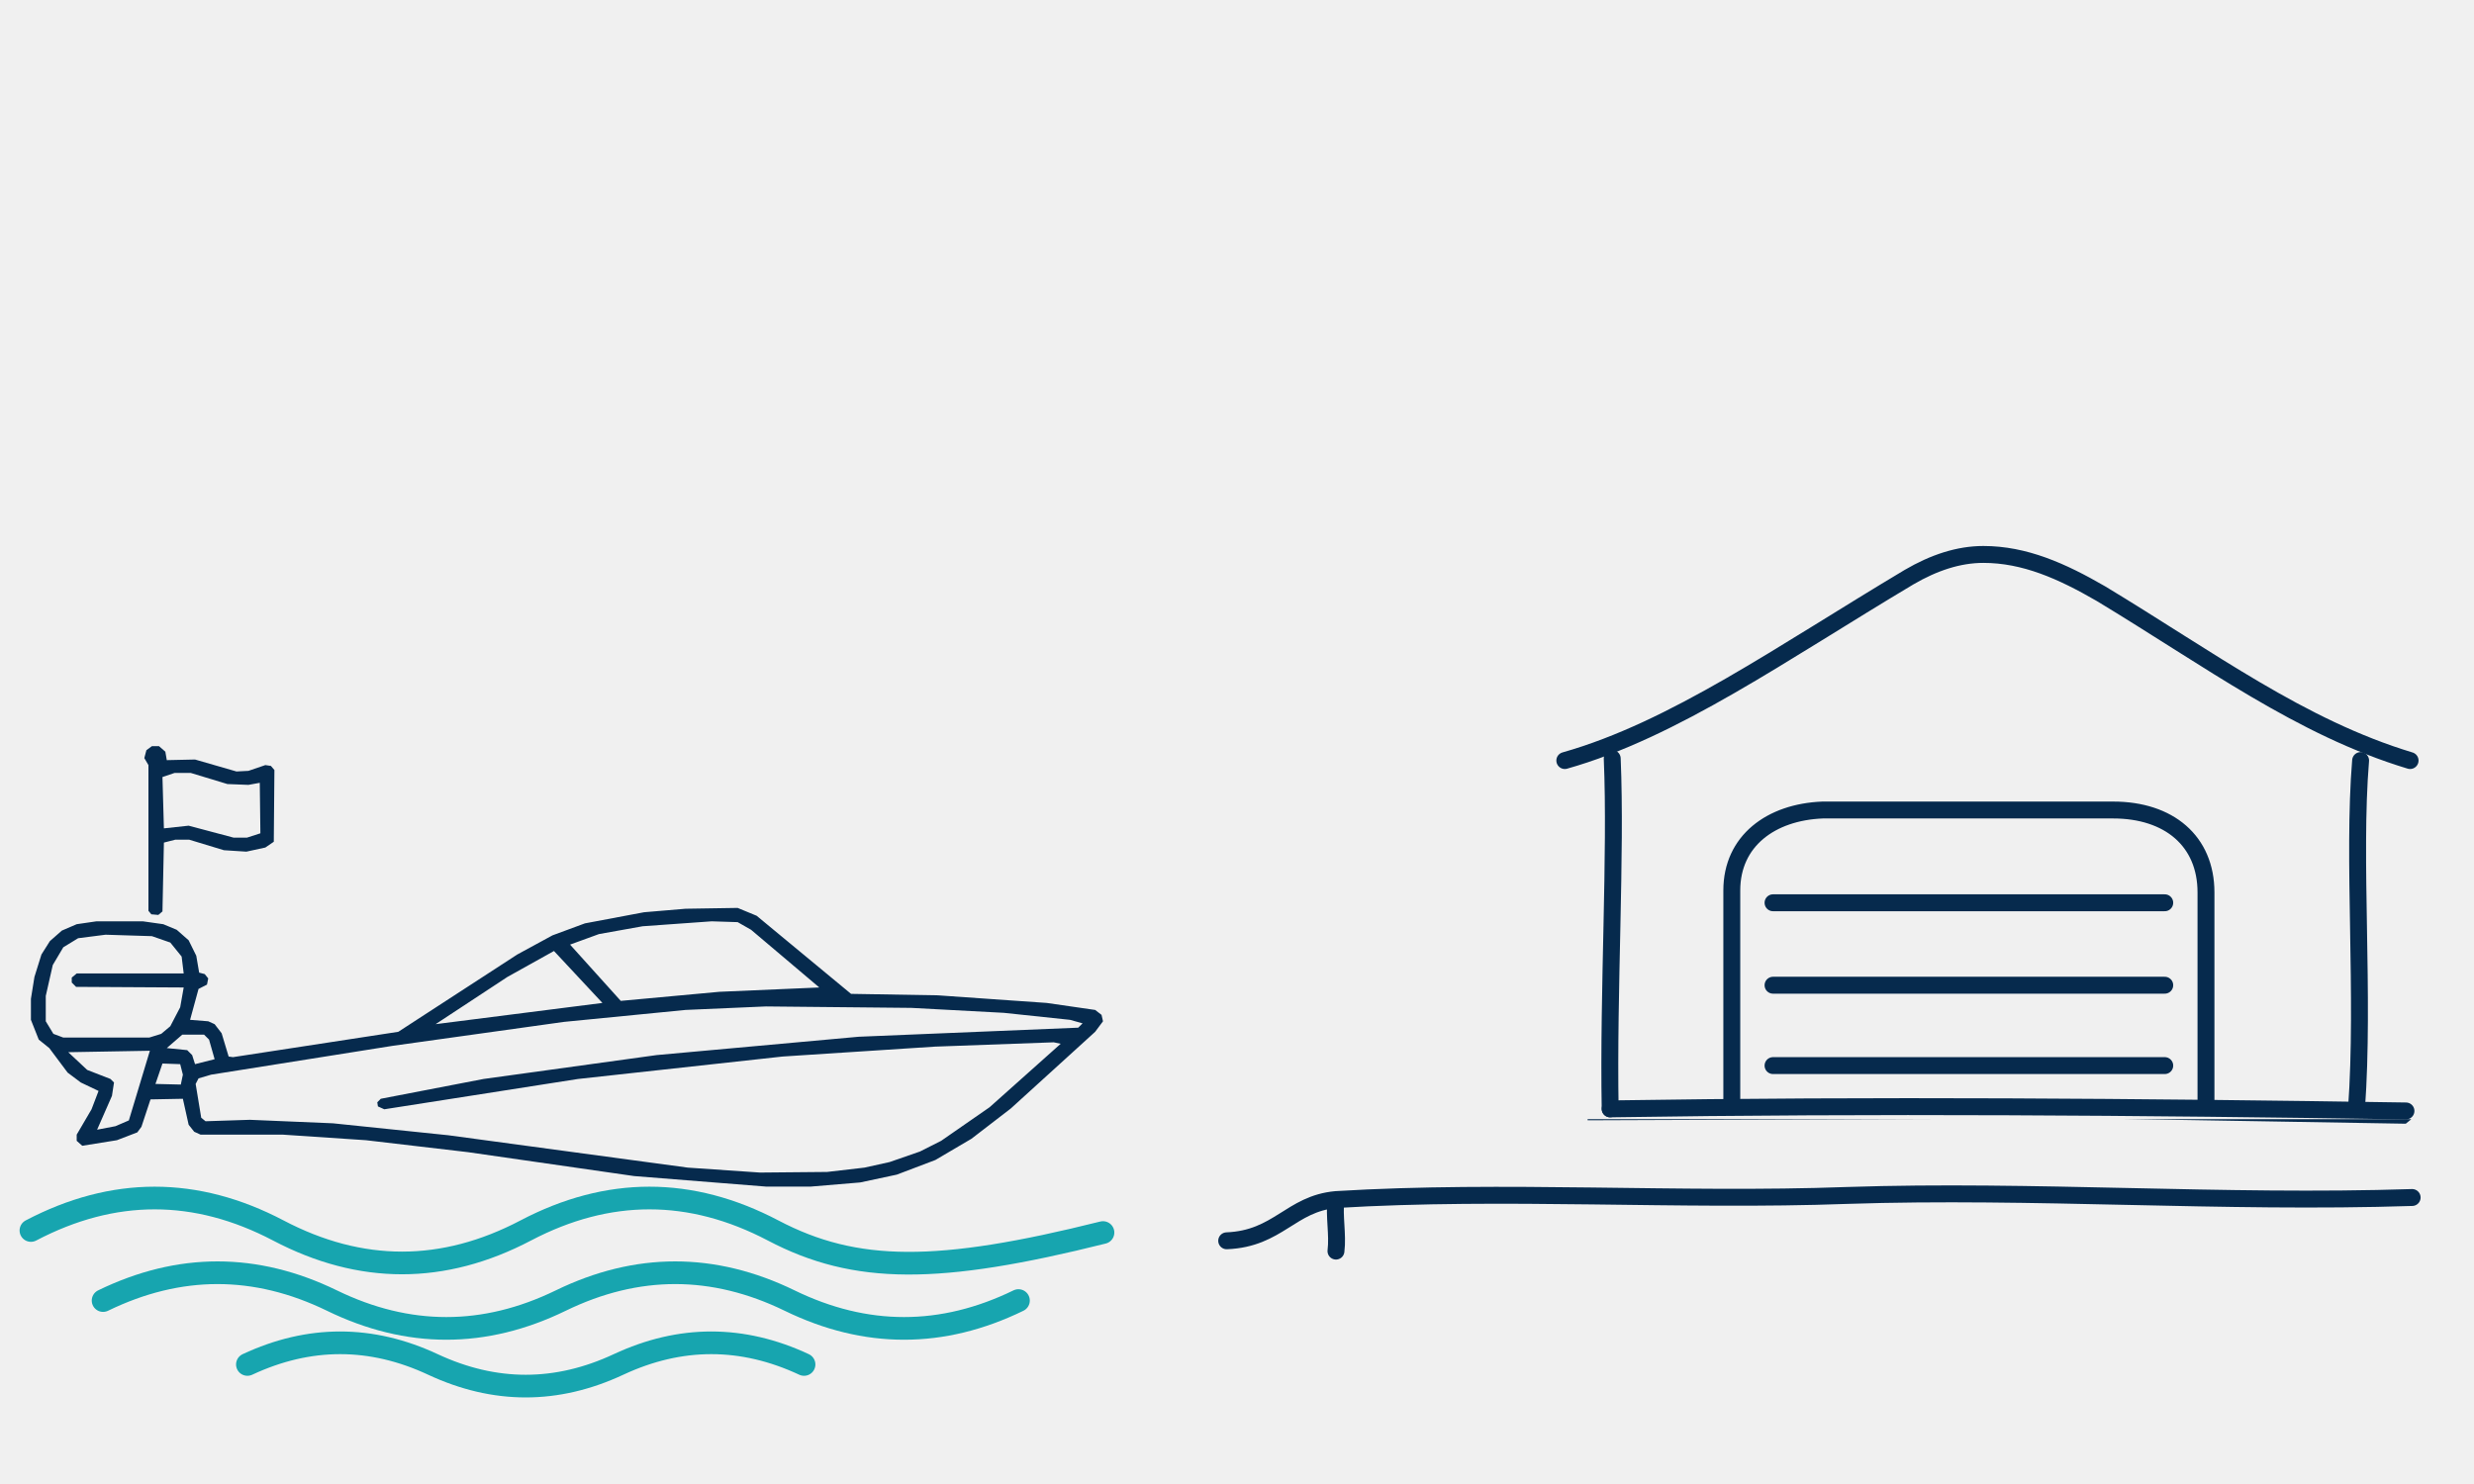
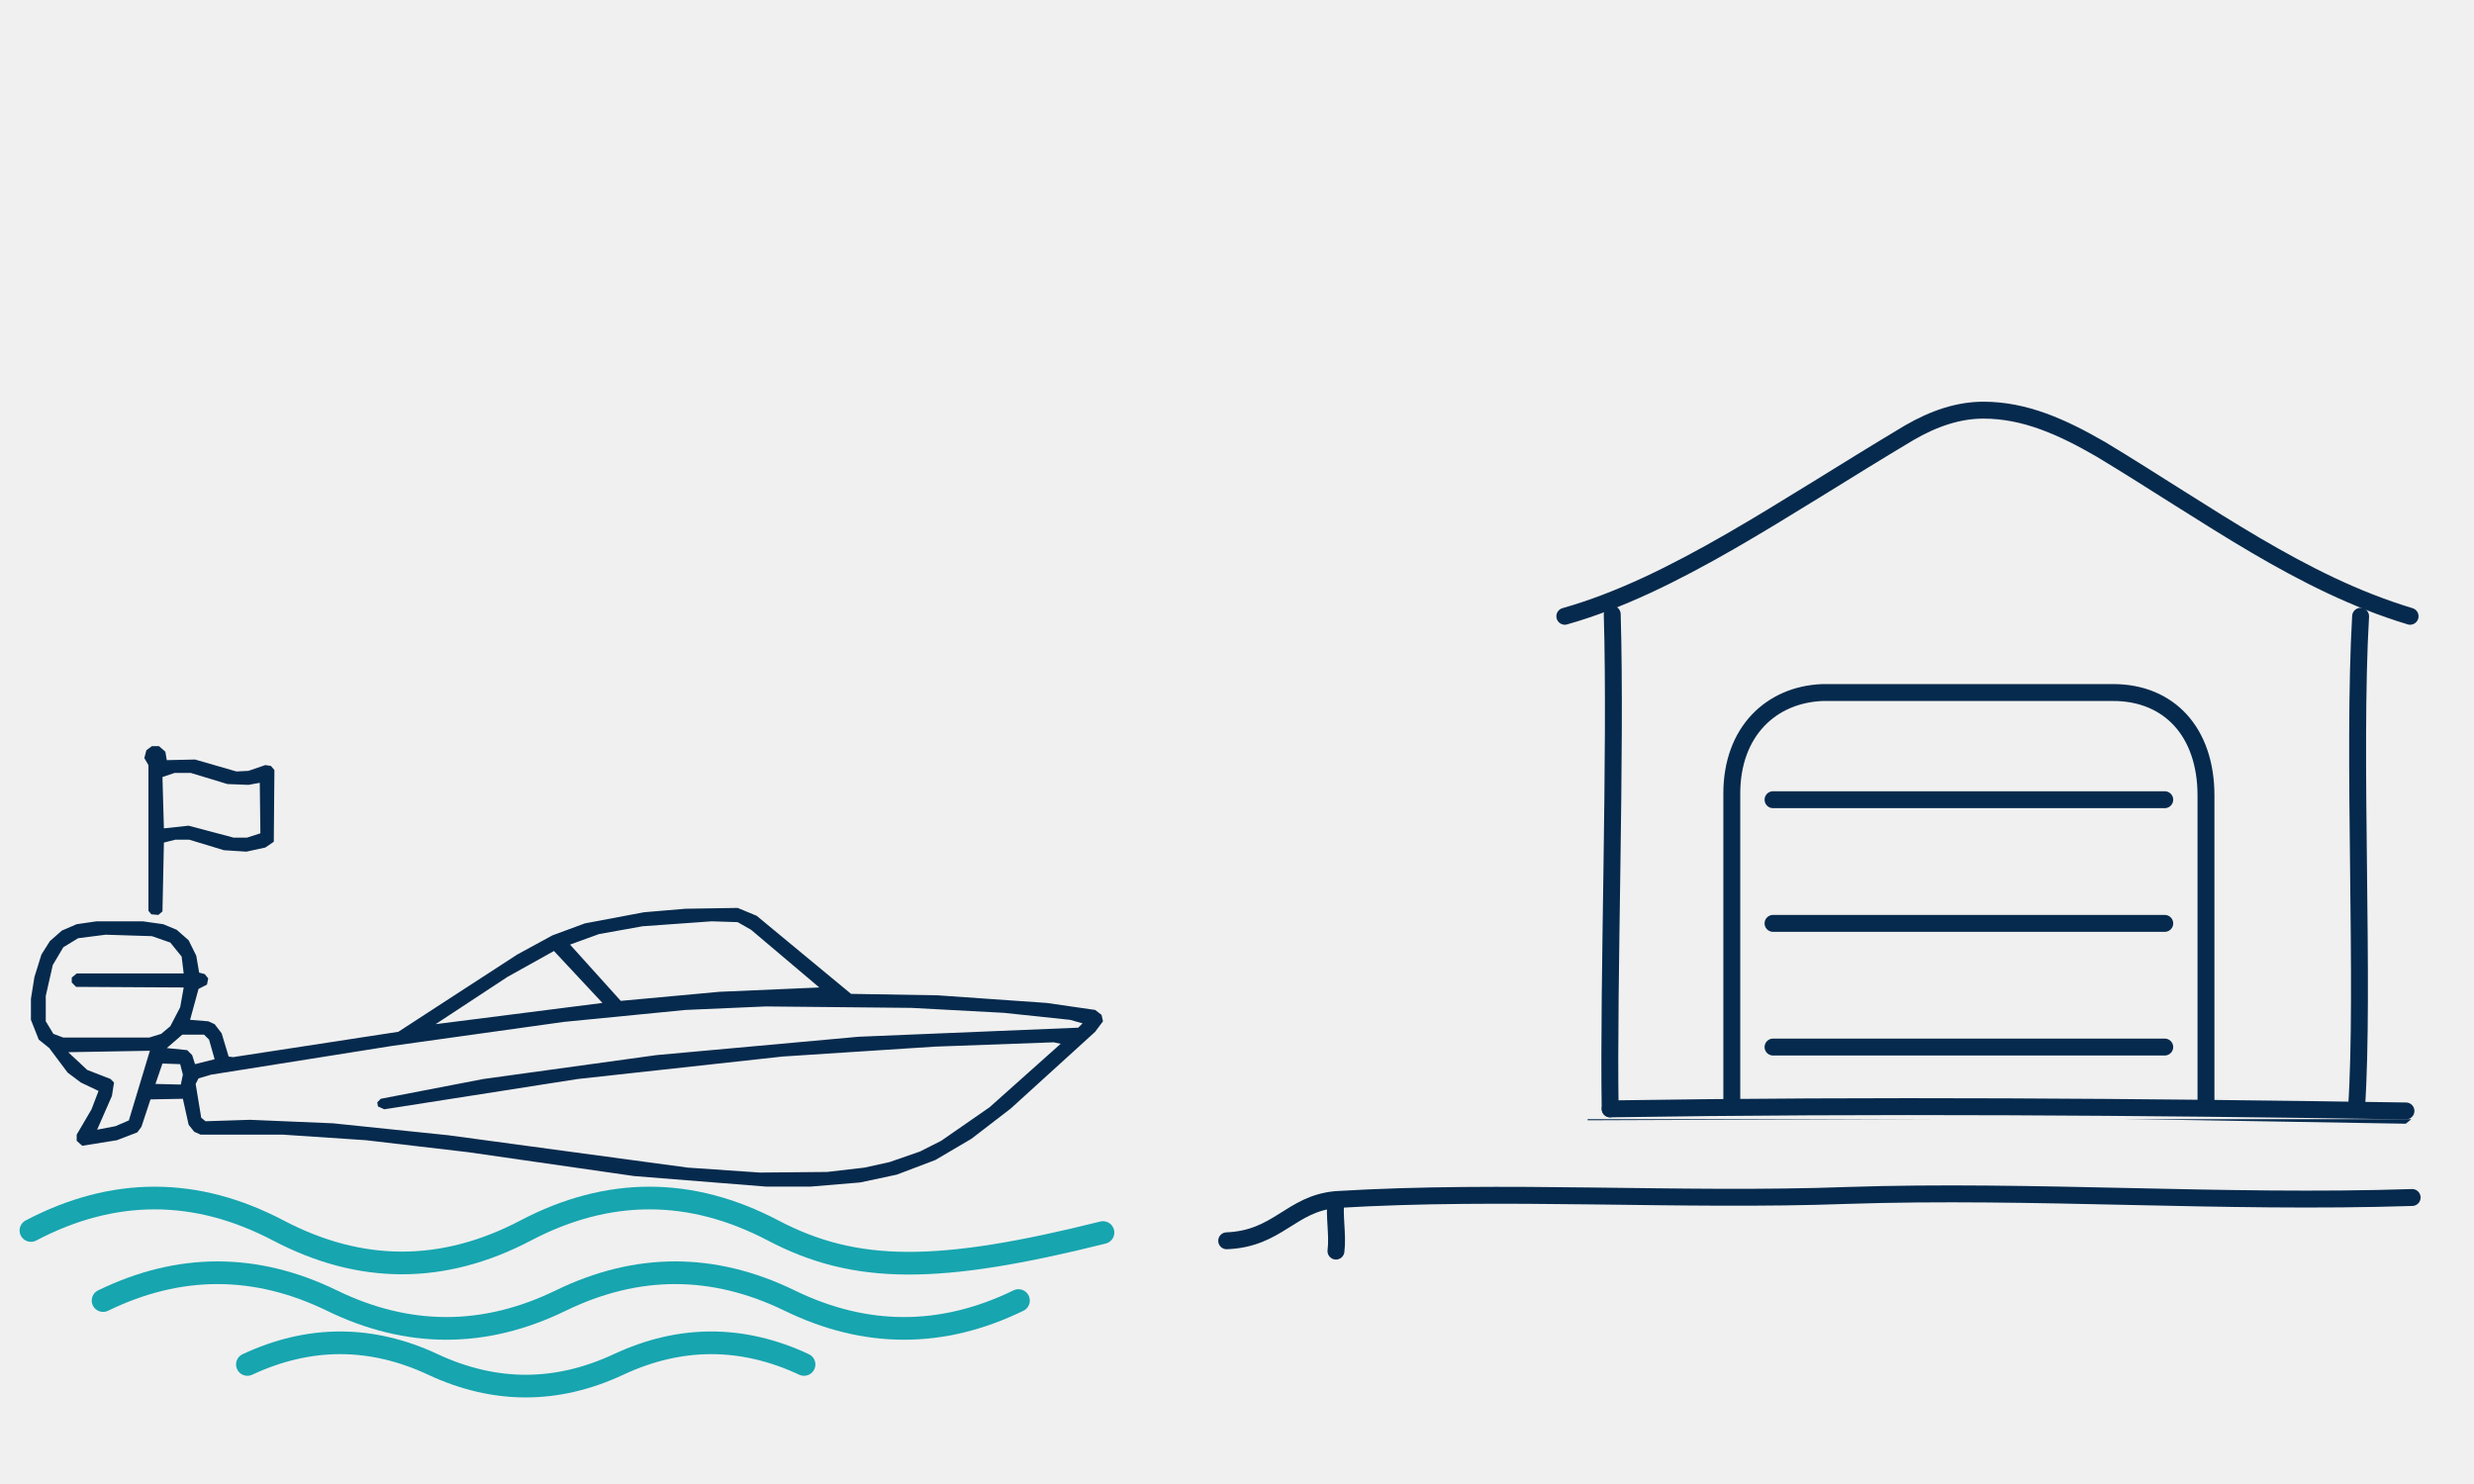
<svg xmlns="http://www.w3.org/2000/svg" viewBox="0 0 120 72" role="img" aria-hidden="true">
  <defs>
    <clipPath id="steg-abstand">
      <rect x="0" y="0" width="120" height="49" />
      <rect x="77" y="49" width="43" height="23" />
    </clipPath>
    <mask id="werft-neu" maskUnits="userSpaceOnUse" x="0" y="0" width="120" height="72">
      <rect width="120" height="72" fill="#fff" />
      <rect x="74.8" y="26" width="43.2" height="28.3" fill="#000" />
    </mask>
  </defs>
  <g fill="none" stroke="#062a4d" stroke-width=".82" stroke-linecap="round" stroke-linejoin="round">
    <path fill="#062a4d" stroke="none" fill-rule="evenodd" d="M53.50 49.55L53.43 49.24L53.12 49.00L50.77 48.66L45.48 48.29L41.28 48.22L36.70 44.43L35.78 44.05L33.25 44.09L31.24 44.26L28.37 44.80L26.80 45.38L25.09 46.31L19.32 50.06L11.30 51.29L11.09 51.26L10.75 50.13L10.41 49.69L10.10 49.55L9.22 49.48L9.63 47.98L10.04 47.77L10.10 47.47L9.93 47.26L9.66 47.19L9.52 46.37L9.15 45.62L8.57 45.11L7.92 44.84L6.93 44.70L4.68 44.70L3.72 44.84L3.00 45.15L2.42 45.66L2.01 46.31L1.67 47.40L1.50 48.46L1.50 49.48L1.88 50.44L2.39 50.85L3.28 52.04L3.92 52.52L4.78 52.93L4.44 53.82L3.72 55.05L3.72 55.35L3.99 55.59L5.67 55.32L6.66 54.94L6.86 54.67L7.30 53.34L8.87 53.31L9.15 54.57L9.42 54.91L9.73 55.05L13.72 55.05L17.75 55.32L22.70 55.90L30.76 57.06L37.15 57.57L39.33 57.57L41.72 57.37L43.50 56.99L45.37 56.28L47.12 55.25L49.03 53.78L53.12 50.06ZM7.88 51.60L8.74 51.63L8.87 52.14L8.77 52.62L7.54 52.59ZM7.27 50.98L6.25 54.36L5.60 54.64L4.71 54.81L5.43 53.17L5.53 52.52L5.36 52.35L4.23 51.91L3.31 51.05ZM8.09 50.85L8.84 50.20L9.90 50.20L10.14 50.44L10.41 51.39L9.46 51.63L9.32 51.19L9.08 50.95ZM52.51 49.65L52.30 49.86L41.65 50.30L31.85 51.19L23.45 52.35L18.47 53.31L18.30 53.48L18.33 53.68L18.64 53.82L28.03 52.35L37.96 51.26L45.34 50.78L51.11 50.57L51.45 50.64L48.00 53.72L45.65 55.35L44.62 55.87L43.15 56.38L41.93 56.65L40.12 56.86L36.87 56.89L33.36 56.65L21.75 55.08L16.15 54.50L12.12 54.33L9.97 54.40L9.76 54.23L9.49 52.59L9.63 52.32L10.24 52.14L19.05 50.74L27.35 49.58L33.25 49.00L37.15 48.83L44.21 48.90L48.69 49.14L51.90 49.48ZM29.22 48.66L21.13 49.69L24.61 47.40L26.87 46.14ZM3.07 45.96L3.79 45.52L5.12 45.35L7.37 45.42L8.26 45.73L8.81 46.41L8.91 47.23L3.72 47.23L3.48 47.43L3.48 47.67L3.69 47.88L8.91 47.91L8.74 48.87L8.26 49.79L7.82 50.16L7.24 50.34L3.07 50.34L2.59 50.16L2.22 49.55L2.22 48.32L2.56 46.82ZM39.74 47.91L34.89 48.12L30.11 48.56L27.65 45.83L29.05 45.32L31.17 44.94L34.52 44.70L35.78 44.74L36.43 45.11ZM13.14 37.16L12.87 37.12L12.05 37.40L11.47 37.43L9.46 36.85L8.09 36.88L8.02 36.47L7.71 36.20L7.37 36.20L7.10 36.40L7.00 36.78L7.20 37.12L7.20 44.19L7.34 44.36L7.68 44.39L7.88 44.22L7.95 40.88L8.50 40.74L9.18 40.74L10.86 41.25L11.95 41.32L12.87 41.12L13.28 40.84L13.31 37.36ZM7.88 37.70L8.47 37.50L9.25 37.50L11.03 38.04L12.05 38.08L12.60 37.98L12.63 40.43L11.98 40.64L11.33 40.64L9.15 40.06L7.95 40.19Z" />
    <g clip-path="url(#steg-abstand)" mask="url(#werft-neu)">
      <path fill="#062a4d" stroke="none" fill-rule="evenodd" d="M117 36.89L116.74 36.69L111.28 35.4L107.46 34.06L104.94 32.82L100.14 30.04L98.49 29.31L96.43 28.85L94.68 28.85L93.55 29.06L91.12 29.93L81.69 34.98L78.86 36.17L75.92 37.05L75.66 37.25L75.66 37.56L75.92 37.77L77.77 37.25L77.88 37.46L78.08 41.12L78.03 43.28L77.31 51.79L72.67 51.94L72.62 51.12L72.36 50.76L71.28 50.65L70.87 50.91L70.76 51.89L70.61 51.99L59.94 51.74L53.34 52.3L50.2 52.36L49.84 52.25L49.78 51.02L49.47 50.76L48.6 50.71L48.19 50.86L47.98 51.17L47.98 52.25L47.21 52.36L47 52.72L47.21 52.97L47.98 53.03L48.03 55.35L48.29 55.5L48.6 55.35L48.65 51.27L49.27 51.38L49.22 54.37L49.27 55.29L49.42 55.45L49.68 55.45L49.84 55.24L49.89 54.42L57.67 54.21L70.71 54.31L70.92 55.35L71.23 55.35L71.38 55.19L71.43 51.22L72.05 51.27L72 54.42L72.05 55.24L72.26 55.4L72.62 55.14L72.67 54.37L101.33 54.26L116.69 54.52L116.95 54.31L116.74 53.85L114.27 53.75L114.47 50.35L114.16 44.73L114.16 41.27L114.58 36.99L116.85 37.36ZM77.41 52.56L77.41 53.75L72.62 53.64L72.67 52.61ZM49.84 53.03L53.13 52.97L59.68 52.41L67.05 52.66L70.76 52.61L70.81 53.64L58.34 53.54L49.89 53.75ZM83.39 42.15L84.16 41.27L84.89 40.86L87.05 40.45L97.72 40.29L99.27 40.45L100.51 40.96L101.33 41.84L101.74 43.13L101.69 53.54L82.93 53.64L82.93 44.11L83.03 43.13ZM84.94 51.32L85.14 51.74L99.58 51.74L99.78 51.53L99.58 51.07L85.2 51.07ZM84.99 47.46L85.14 47.92L99.58 47.92L99.78 47.72L99.78 47.46L99.47 47.25L85.25 47.25ZM85.04 43.75L85.25 44.16L99.58 44.16L99.78 43.95L99.58 43.49L85.3 43.49ZM78.49 37.05L81.54 35.81L84.94 34.16L91.43 30.55L93.29 29.83L94.89 29.52L96.64 29.57L98.7 30.14L106.74 34.52L110.76 35.96L113.86 36.74L113.96 36.89L113.6 39.52L113.44 42.3L113.75 49.68L113.6 53.75L102.46 53.64L102.46 43.59L102.31 42.46L101.95 41.53L101.12 40.55L99.63 39.83L98.08 39.62L87.77 39.73L85.25 40.04L83.91 40.6L82.77 41.84L82.31 43.28L82.15 53.64L78.29 53.75L78.08 52.56L78.08 50.29L78.75 42.97L78.75 39.83ZM105.51 39.52L104.99 40.09L104.68 41.02L104.68 44.93L105.04 45.81L105.45 46.22L106.43 46.58L109.73 46.58L110.87 46.12L111.43 45.35L111.59 44.57L111.59 40.81L111.18 39.78L110.76 39.42L109.94 39.11L106.64 39.11ZM105.92 39.98L106.54 39.73L109.89 39.73L110.25 39.83L110.76 40.29L110.97 40.91L110.97 44.68L110.45 45.65L109.73 45.96L106.54 45.96L105.92 45.76L105.51 45.35L105.3 44.78L105.35 40.81ZM109.32 42.87L108.96 42.77L107.05 44.57L107.05 44.93L107.31 45.04L109.32 43.18ZM109.32 41.22L108.96 41.17L107.05 42.92L107.05 43.23L107.46 43.34L109.32 41.63Z" />
    </g>
    <g fill="none" stroke="#062a4d" stroke-width=".82" stroke-linecap="round" stroke-linejoin="round">
-       <path d="M75.9 36.9c5.3-1.5 10.5-5.2 16.7-8.9 1.2-.7 2.4-1.1 3.6-1.1 2 0 3.8.8 5.7 1.9 5.3 3.2 9.7 6.5 15 8.1" />
-       <path d="M78.2 36.8c.2 4.7-.2 11.2-.1 17M114.5 36.9c-.4 4.8.2 11.4-.2 16.9" />
-       <path d="M84 53.7V43.2c0-2.4 1.9-3.8 4.4-3.9h14.1c2.7 0 4.5 1.5 4.5 4v10.4" />
-       <path d="M86 43.8h19M86 47.8h19M86 51.7h19" />
+       <path transform="translate(0 -7)" d="M75.9 36.9c5.3-1.5 10.5-5.2 16.7-8.9 1.2-.7 2.4-1.1 3.6-1.1 2 0 3.8.8 5.7 1.9 5.3 3.2 9.7 6.5 15 8.1" />
+       <path d="M78.2 29.8c.2 6.7-.2 17.8-.1 24M114.5 29.9c-.4 6.8.2 18-.2 23.9" />
+       <path d="M84 53.7V38.5c0-3 1.9-4.8 4.4-4.9h14.1c2.7 0 4.5 1.9 4.5 5v15.1" />
+       <path d="M86 38.8h19M86 44.8h19M86 50.8h19" />
      <path d="M78.1 53.8c12.8-.2 25.7-.1 38.6.1" />
    </g>
    <path d="M59.5 60.2c2.5-.1 3.1-1.8 5.3-2 8.2-.5 16.6.1 24.8-.2 9-.3 18.2.4 27.4.1M64.8 58.2c-.1.8.1 1.7 0 2.5" />
  </g>
  <g fill="none" stroke="#17a5af" stroke-width="1.1" stroke-linecap="round" transform="translate(0 -2)">
    <path d="M1.5 61.7c4-2.1 8-2.1 12 0s8 2.1 12 0 8-2.1 12 0 8 2.1 16 .1" />
    <path d="M5 65.1c3.7-1.8 7.4-1.8 11.1 0s7.4 1.8 11.1 0 7.4-1.8 11.1 0 7.4 1.8 11.1 0" />
    <path d="M12 68.2c3-1.4 6-1.4 9 0s6 1.4 9 0 6-1.4 9 0" />
  </g>
</svg>
